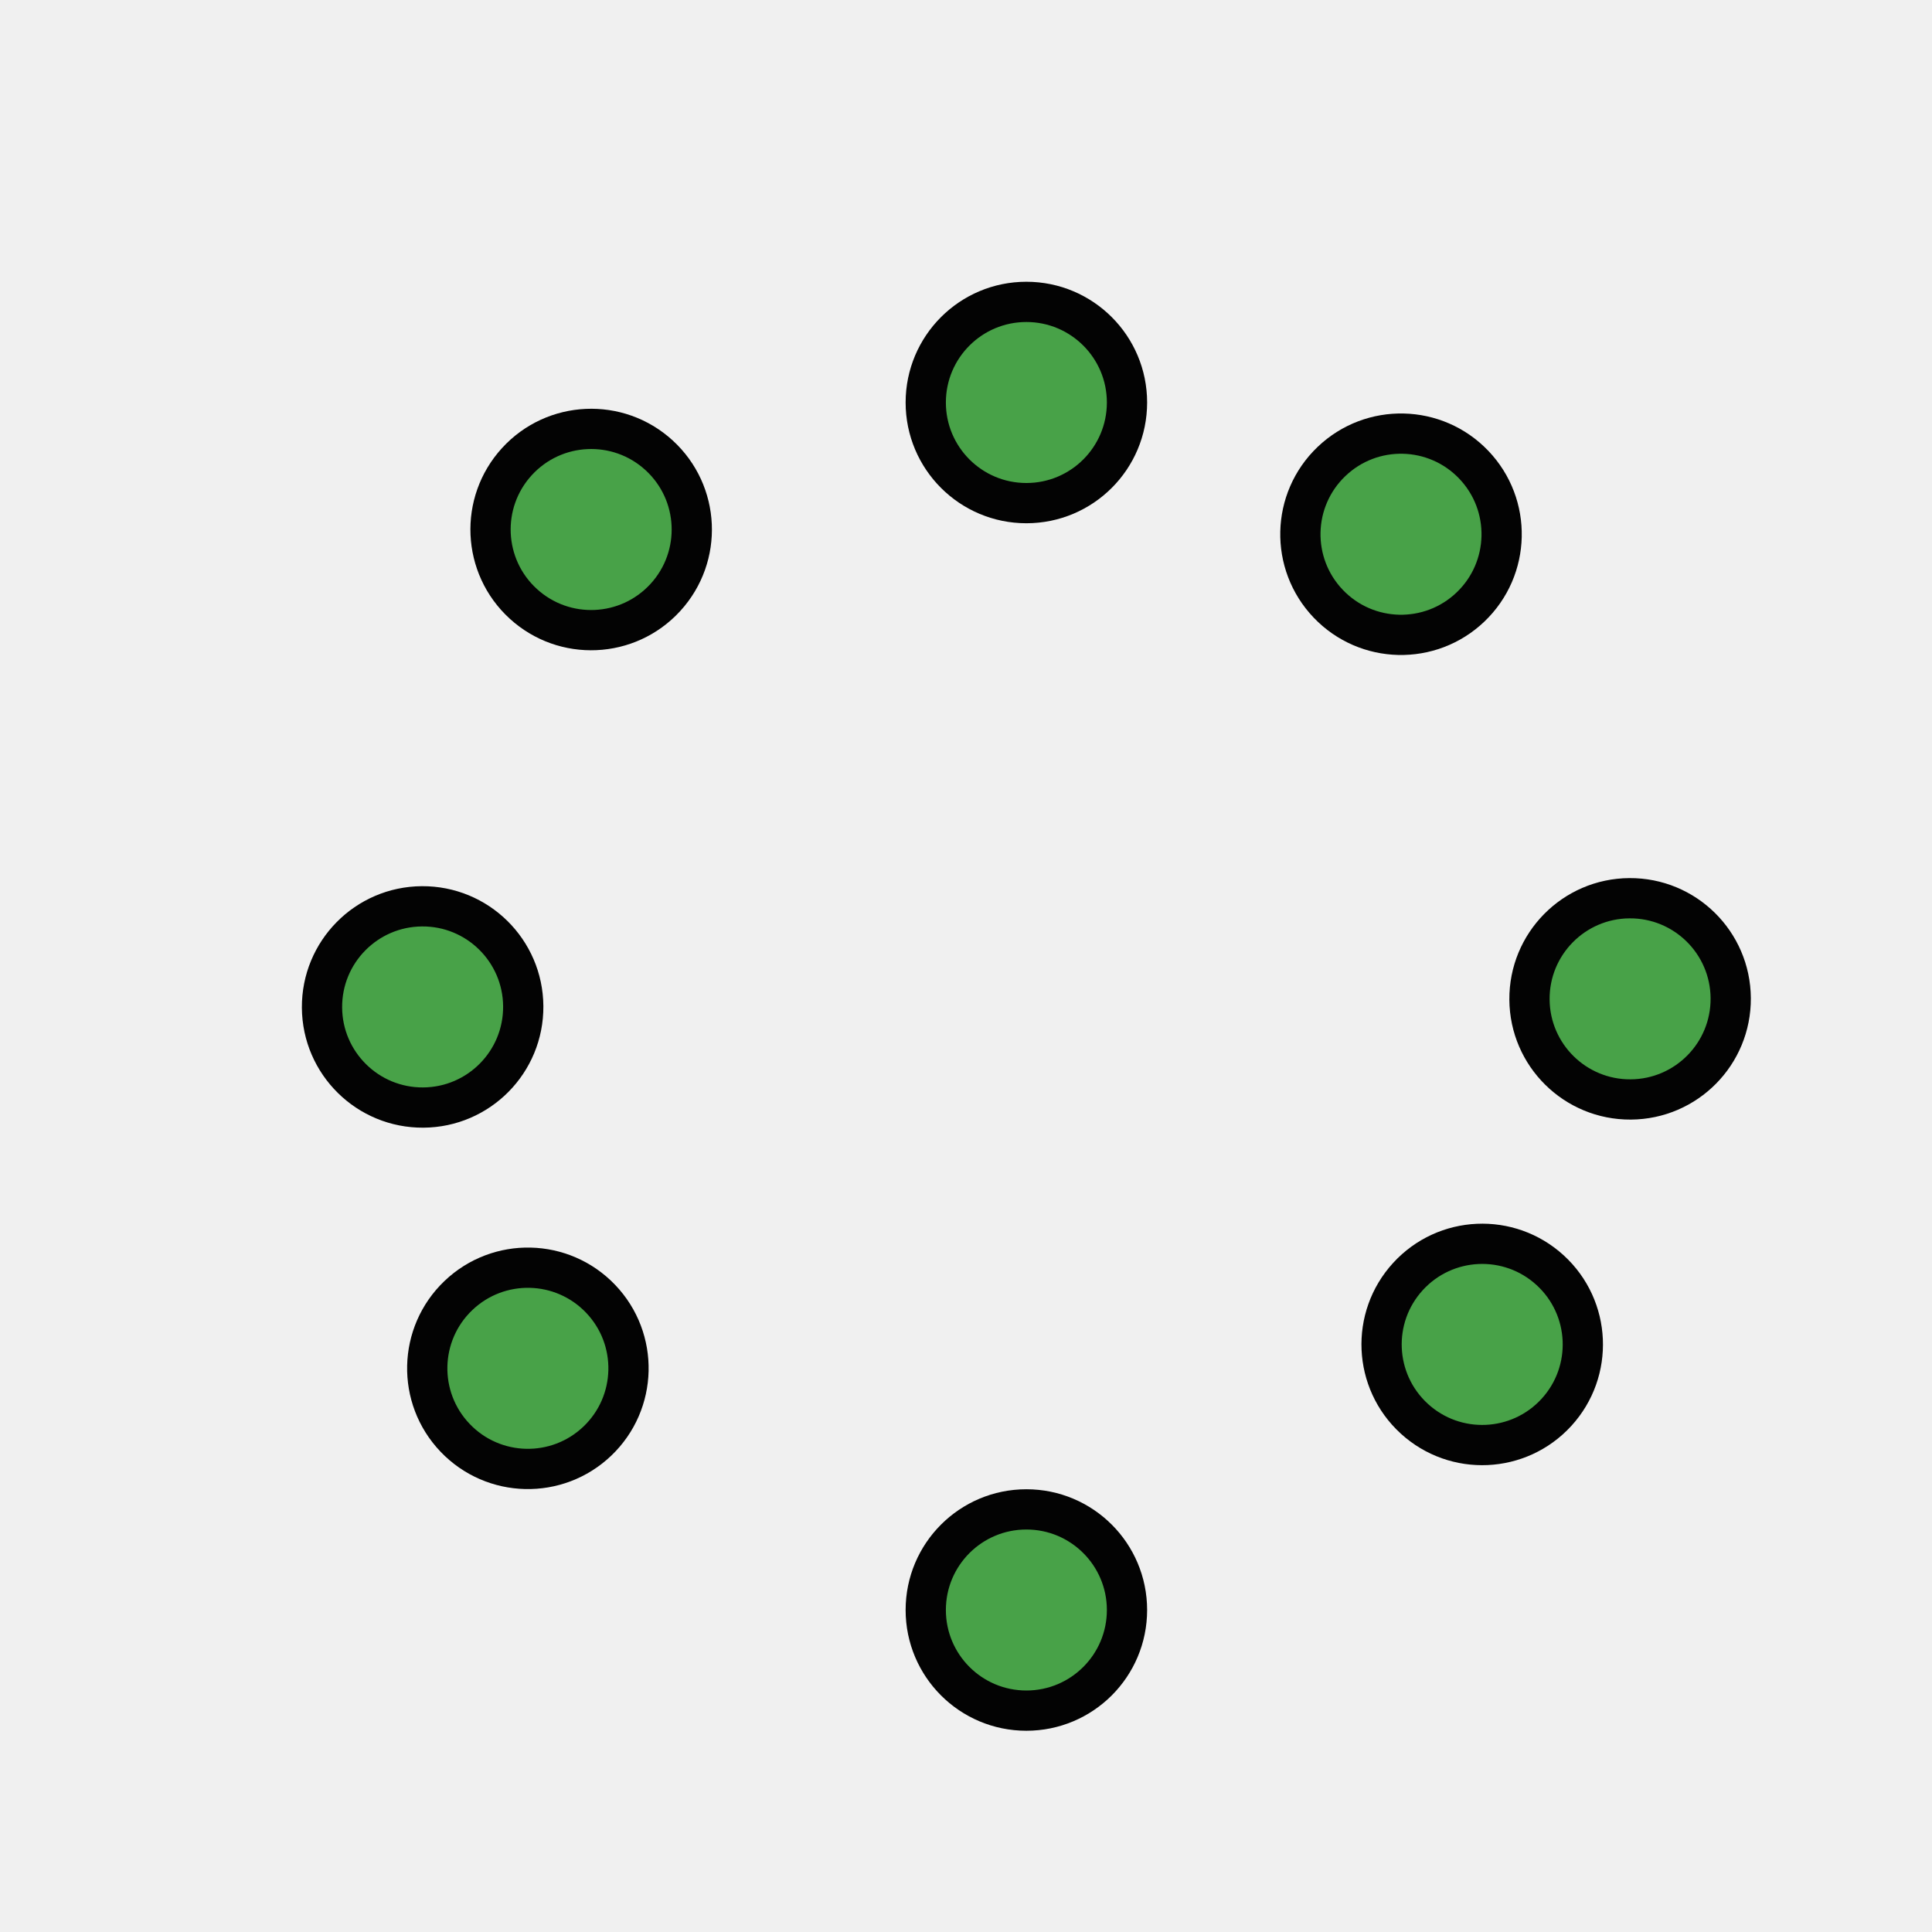
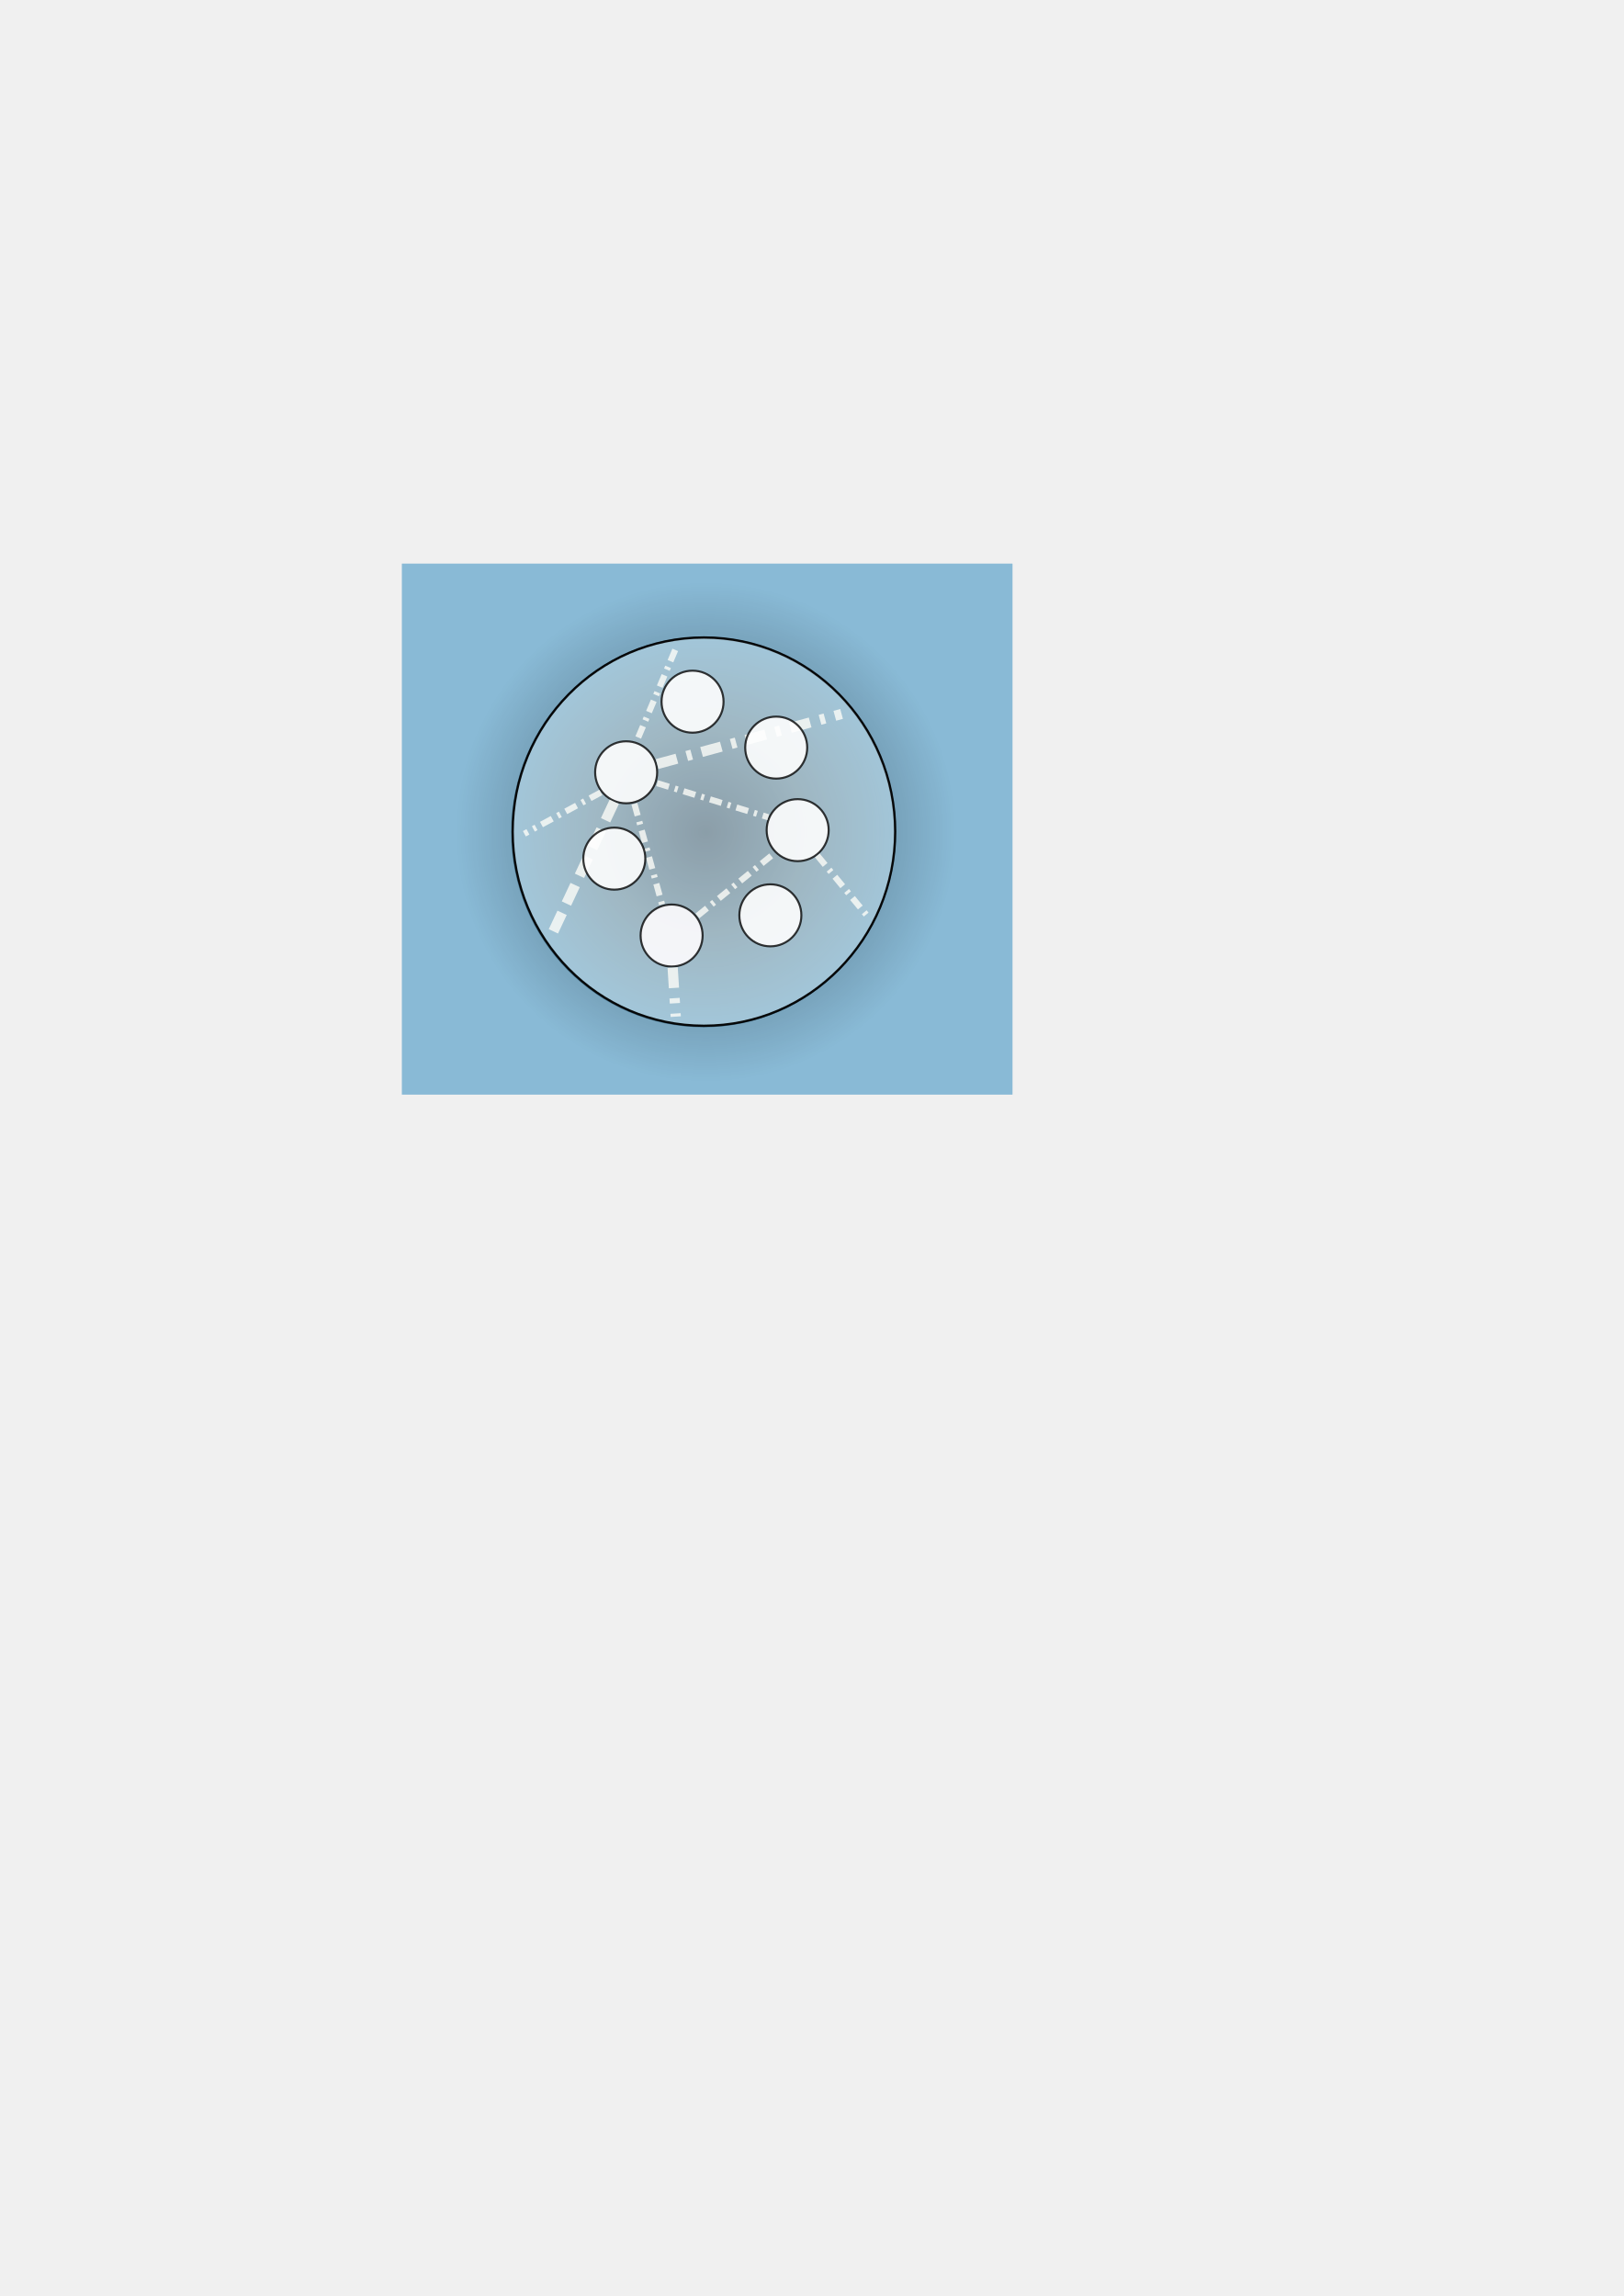
- <svg xmlns="http://www.w3.org/2000/svg" width="48" height="48" id="svg2" version="1.1">
-   <defs id="defs4" />
-   <g id="layer1" transform="translate(0,-1004.362)">
-     <g id="g3159" transform="translate(2.999996,76.99995)">
-       <g transform="matrix(-0.00670019,-0.9999775,0.9999775,-0.00670019,-944.69,981.2595)" id="g3083">
-         <path style="opacity:0.988;fill:#008000;fill-opacity:0.71;stroke:#000000;stroke-width:1;stroke-linecap:square;stroke-linejoin:round;stroke-miterlimit:4;stroke-opacity:1;stroke-dasharray:none" id="path3016" d="M 30,-9.5 C 30,-8.119 28.881,-7 27.5,-7 26.119,-7 25,-8.119 25,-9.5 c 0,-1.381 1.119,-2.5 2.5,-2.5 1.381,0 2.5,1.119 2.5,2.5 z" transform="translate(-5,961.8622)" />
-         <path style="opacity:0.988;fill:#008000;fill-opacity:0.71;stroke:#000000;stroke-width:1;stroke-linecap:square;stroke-linejoin:round;stroke-miterlimit:4;stroke-opacity:1;stroke-dasharray:none" id="path3016-2" d="M 30,-9.5 C 30,-8.119 28.881,-7 27.5,-7 26.119,-7 25,-8.119 25,-9.5 c 0,-1.381 1.119,-2.5 2.5,-2.5 1.381,0 2.5,1.119 2.5,2.5 z" transform="translate(-5,991.8622)" />
-       </g>
-       <g id="g3083-8" transform="translate(0,-15)">
-         <path style="opacity:0.988;fill:#008000;fill-opacity:0.71;stroke:#000000;stroke-width:1;stroke-linecap:square;stroke-linejoin:round;stroke-miterlimit:4;stroke-opacity:1;stroke-dasharray:none" id="path3016-9" d="M 30,-9.5 C 30,-8.119 28.881,-7 27.5,-7 26.119,-7 25,-8.119 25,-9.5 c 0,-1.381 1.119,-2.5 2.5,-2.5 1.381,0 2.5,1.119 2.5,2.5 z" transform="translate(-5,961.8622)" />
-         <path style="opacity:0.988;fill:#008000;fill-opacity:0.71;stroke:#000000;stroke-width:1;stroke-linecap:square;stroke-linejoin:round;stroke-miterlimit:4;stroke-opacity:1;stroke-dasharray:none" id="path3016-2-2" d="M 30,-9.5 C 30,-8.119 28.881,-7 27.5,-7 26.119,-7 25,-8.119 25,-9.5 c 0,-1.381 1.119,-2.5 2.5,-2.5 1.381,0 2.5,1.119 2.5,2.5 z" transform="translate(-5,991.8622)" />
-       </g>
-       <g transform="matrix(-0.6907518,-0.7230919,0.7230919,-0.6907518,-662.9885,1635.473)" id="g3083-6">
-         <path style="opacity:0.988;fill:#008000;fill-opacity:0.71;stroke:#000000;stroke-width:1;stroke-linecap:square;stroke-linejoin:round;stroke-miterlimit:4;stroke-opacity:1;stroke-dasharray:none" id="path3016-6" d="M 30,-9.5 C 30,-8.119 28.881,-7 27.5,-7 26.119,-7 25,-8.119 25,-9.5 c 0,-1.381 1.119,-2.5 2.5,-2.5 1.381,0 2.5,1.119 2.5,2.5 z" transform="translate(-5,961.8622)" />
-         <path style="opacity:0.988;fill:#008000;fill-opacity:0.71;stroke:#000000;stroke-width:1;stroke-linecap:square;stroke-linejoin:round;stroke-miterlimit:4;stroke-opacity:1;stroke-dasharray:none" id="path3016-2-4" d="M 30,-9.5 C 30,-8.119 28.881,-7 27.5,-7 26.119,-7 25,-8.119 25,-9.5 c 0,-1.381 1.119,-2.5 2.5,-2.5 1.381,0 2.5,1.119 2.5,2.5 z" transform="translate(-5,991.8622)" />
-       </g>
-       <g transform="matrix(-0.674882,0.7379256,-0.7379256,-0.674882,751.7823,1586.893)" id="g3083-6-9">
-         <path style="opacity:0.988;fill:#008000;fill-opacity:0.71;stroke:#000000;stroke-width:1;stroke-linecap:square;stroke-linejoin:round;stroke-miterlimit:4;stroke-opacity:1;stroke-dasharray:none" id="path3016-6-5" d="M 30,-9.5 C 30,-8.119 28.881,-7 27.5,-7 26.119,-7 25,-8.119 25,-9.5 c 0,-1.381 1.119,-2.5 2.5,-2.5 1.381,0 2.5,1.119 2.5,2.5 z" transform="translate(-5,961.8622)" />
-         <path style="opacity:0.988;fill:#008000;fill-opacity:0.71;stroke:#000000;stroke-width:1;stroke-linecap:square;stroke-linejoin:round;stroke-miterlimit:4;stroke-opacity:1;stroke-dasharray:none" id="path3016-2-4-0" d="M 30,-9.5 C 30,-8.119 28.881,-7 27.5,-7 26.119,-7 25,-8.119 25,-9.5 c 0,-1.381 1.119,-2.5 2.5,-2.5 1.381,0 2.5,1.119 2.5,2.5 z" transform="translate(-5,991.8622)" />
-       </g>
-     </g>
+ <svg xmlns="http://www.w3.org/2000/svg" xmlns:xlink="http://www.w3.org/1999/xlink" width="210mm" height="297mm" id="svg2" version="1.1">
+   <defs id="defs4">
+     <linearGradient id="linearGradient3711">
+       <stop style="stop-color:#000000;stop-opacity:0.528;" offset="0" id="stop3713" />
+       <stop style="stop-color:#000000;stop-opacity:0;" offset="1" id="stop3715" />
+     </linearGradient>
+     <linearGradient id="linearGradient3620">
+       <stop style="stop-color:#75c2f1;stop-opacity:0.965;" offset="0" id="stop3622" />
+       <stop id="stop3630" offset="0.5" style="stop-color:#bbe9ef;stop-opacity:0.958;" />
+       <stop style="stop-color:#66c0eb;stop-opacity:0.915;" offset="1" id="stop3624" />
+     </linearGradient>
+     <radialGradient xlink:href="#linearGradient3620" id="radialGradient3698" cx="290.357" cy="357.005" fx="290.357" fy="357.005" r="105.019" gradientUnits="userSpaceOnUse" />
+     <radialGradient xlink:href="#linearGradient3711" id="radialGradient3717" cx="345" cy="408.791" fx="345" fy="408.791" r="122.143" gradientUnits="userSpaceOnUse" />
+     <radialGradient xlink:href="#linearGradient3620-9" id="radialGradient3698-3" cx="290.357" cy="357.005" fx="290.357" fy="357.005" r="105.019" gradientUnits="userSpaceOnUse" />
+     <linearGradient id="linearGradient3620-9">
+       <stop style="stop-color:#326e96;stop-opacity:0.761;" offset="0" id="stop3622-8" />
+       <stop id="stop3630-6" offset="0.5" style="stop-color:#4688a5;stop-opacity:0.671;" />
+       <stop style="stop-color:#2f85d6;stop-opacity:0.584;" offset="1" id="stop3624-5" />
+     </linearGradient>
+   </defs>
+   <g id="layer2" style="display:inline">
+     <path style="fill:url(#radialGradient3698);fill-opacity:1.0;stroke:#000000;stroke-width:1.164;stroke-miterlimit:4;stroke-opacity:0.942;stroke-dasharray:none" id="path3613-7" d="m 390,357.005 a 99.643,99.643 0 1 1 -199.286,0 99.643,99.643 0 1 1 199.286,0 z" transform="matrix(0.9382431,0,0,0.95258,71.48269,66.67937)" mask="none" />
+   </g>
+   <g id="layer3" style="display:inline">
+     <rect style="fill:#5fa4cc;fill-opacity:0.708;stroke:none;display:inline" id="rect3723" width="298.5" height="259.609" x="196.434" y="275.555" />
+   </g>
+   <g id="layer4" style="display:inline">
+     <path style="fill:url(#radialGradient3717);fill-opacity:1.0;fill-rule:evenodd;stroke:#000000;stroke-width:0;stroke-linecap:butt;stroke-linejoin:miter;stroke-miterlimit:4;stroke-opacity:1;stroke-dasharray:none;display:inline" id="path2816" d="m 467.143,408.791 a 122.143,122.143 0 1 1 -244.286,0 122.143,122.143 0 1 1 244.286,0 z" transform="matrix(1,0,0,-1,0,815.5815)" />
+   </g>
+   <g id="layer5" style="display:inline">
+     <path style="fill:#ffffff;fill-opacity:0.44;stroke:#000000;stroke-width:1.164;stroke-miterlimit:4;stroke-opacity:0.942;stroke-dasharray:none;display:inline" id="path3613-7-7" d="m 390,357.005 a 99.643,99.643 0 1 1 -199.286,0 99.643,99.643 0 1 1 199.286,0 z" transform="matrix(0.9382431,0,0,0.95258,71.67929,66.50299)" mask="none" />
+     <path style="fill:#ffffff;fill-opacity:0.879;stroke:#000000;display:inline;stroke-opacity:0.784" id="path3866" d="m 407.091,616.986 a 15.152,15.152 0 1 1 -30.305,0 15.152,15.152 0 1 1 30.305,0 z" transform="translate(-85.86297,-239.4061)" />
+     <path style="fill:#fffdff;fill-opacity:0.879;stroke:#000000;display:inline;stroke-opacity:0.784" id="path3866-7" d="m 407.091,616.986 a 15.152,15.152 0 1 1 -30.305,0 15.152,15.152 0 1 1 30.305,0 z" transform="translate(-63.6396,-159.6041)" />
+     <path style="fill:#ffffff;fill-opacity:0.879;stroke:#000000;display:inline;stroke-opacity:0.784" id="path3866-3" d="m 407.091,616.986 a 15.152,15.152 0 1 1 -30.305,0 15.152,15.152 0 1 1 30.305,0 z" transform="translate(-2.020299,-211.1219)" />
+     <path style="fill:none;stroke:#fefef8;stroke-width:3;stroke-linecap:butt;stroke-linejoin:miter;stroke-miterlimit:4;stroke-opacity:0.784;stroke-dasharray:6, 3, 1.5, 3;stroke-dashoffset:0;display:inline" d="m 310.117,392.985 13.637,49.75" id="path3952" />
+     <path style="fill:none;stroke:#fefef8;stroke-width:3;stroke-linecap:butt;stroke-linejoin:miter;stroke-miterlimit:4;stroke-opacity:0.784;stroke-dasharray:6, 3, 1.5, 3;stroke-dashoffset:0;display:inline" d="M 330.067,317.729 310.874,363.186" id="path3952-8-3" />
+     <path style="fill:none;stroke:#fefef8;stroke-width:3;stroke-linecap:butt;stroke-linejoin:miter;stroke-miterlimit:4;stroke-opacity:0.784;stroke-dasharray:6, 3, 1.5, 3;stroke-dashoffset:0;display:inline" d="m 340.926,447.786 38.133,-31.062" id="path3952-8-0" />
+     <path style="fill:none;stroke:#fefef8;stroke-width:5;stroke-linecap:butt;stroke-linejoin:miter;stroke-miterlimit:4;stroke-opacity:0.784;stroke-dasharray:10, 5, 2.5, 5;stroke-dashoffset:0;display:inline" d="m 321.228,373.54 90.156,-24.496" id="path3952-8-2" />
+     <path style="fill:none;stroke:#fefef8;stroke-width:3;stroke-linecap:butt;stroke-linejoin:miter;stroke-miterlimit:4;stroke-opacity:0.784;stroke-dasharray:6, 3, 1.5, 3;stroke-dashoffset:0;display:inline" d="m 321.229,382.884 54.296,16.668" id="path3952-8-7" />
+     <path style="fill:none;stroke:#fefef8;stroke-width:3;stroke-linecap:butt;stroke-linejoin:miter;stroke-miterlimit:4;stroke-opacity:0.784;stroke-dasharray:6, 3, 1.5, 3;stroke-dashoffset:0;display:inline" d="m 293.702,387.429 -37.376,20.203" id="path3952-8-79" />
+     <path style="fill:none;stroke:#fefef8;stroke-width:5;stroke-linecap:butt;stroke-linejoin:miter;stroke-miterlimit:4;stroke-opacity:0.784;stroke-dasharray:10, 5;stroke-dashoffset:0;display:inline" d="m 300.268,391.975 -31.315,66.67" id="path3952-8-23" />
+     <path style="fill:none;stroke:#fefef8;stroke-width:3;stroke-linecap:butt;stroke-linejoin:miter;stroke-miterlimit:4;stroke-opacity:0.784;stroke-dasharray:6, 3, 1.5, 3;stroke-dashoffset:0;display:inline" d="m 399.515,418.239 25.254,30.557" id="path3952-8-3-7" />
+     <path style="fill:none;stroke:#fefef8;stroke-width:5;stroke-linecap:butt;stroke-linejoin:miter;stroke-miterlimit:4;stroke-opacity:0.784;stroke-dasharray:10, 5, 2.5, 5;stroke-dashoffset:0;display:inline" d="m 328.805,473.04 1.515,23.991" id="path3952-8-2-0" />
+     <path style="fill:#ffffff;fill-opacity:0.879;stroke:#000000;stroke-opacity:0.784;display:inline" id="path3866-6" d="m 407.091,616.986 a 15.152,15.152 0 1 1 -30.305,0 15.152,15.152 0 1 1 30.305,0 z" transform="translate(-53.40681,-273.9355)" />
+     <path style="fill:#ffffff;fill-opacity:0.879;stroke:#000000;stroke-opacity:0.784;display:inline" id="path3866-6-2" d="m 407.091,616.986 a 15.152,15.152 0 1 1 -30.305,0 15.152,15.152 0 1 1 30.305,0 z" transform="translate(-15.36775,-169.4814)" />
+     <path style="fill:#ffffff;fill-opacity:0.879;stroke:#000000;stroke-opacity:0.784;display:inline" id="path3866-6-0" d="m 407.091,616.986 a 15.152,15.152 0 1 1 -30.305,0 15.152,15.152 0 1 1 30.305,0 z" transform="translate(-91.65346,-197.1957)" />
+     <path style="fill:#ffffff;fill-opacity:0.879;stroke:#000000;stroke-opacity:0.784;display:inline" id="path3866-6-9" d="m 407.091,616.986 a 15.152,15.152 0 1 1 -30.305,0 15.152,15.152 0 1 1 30.305,0 z" transform="translate(-12.51061,-251.4814)" />
  </g>
</svg>
